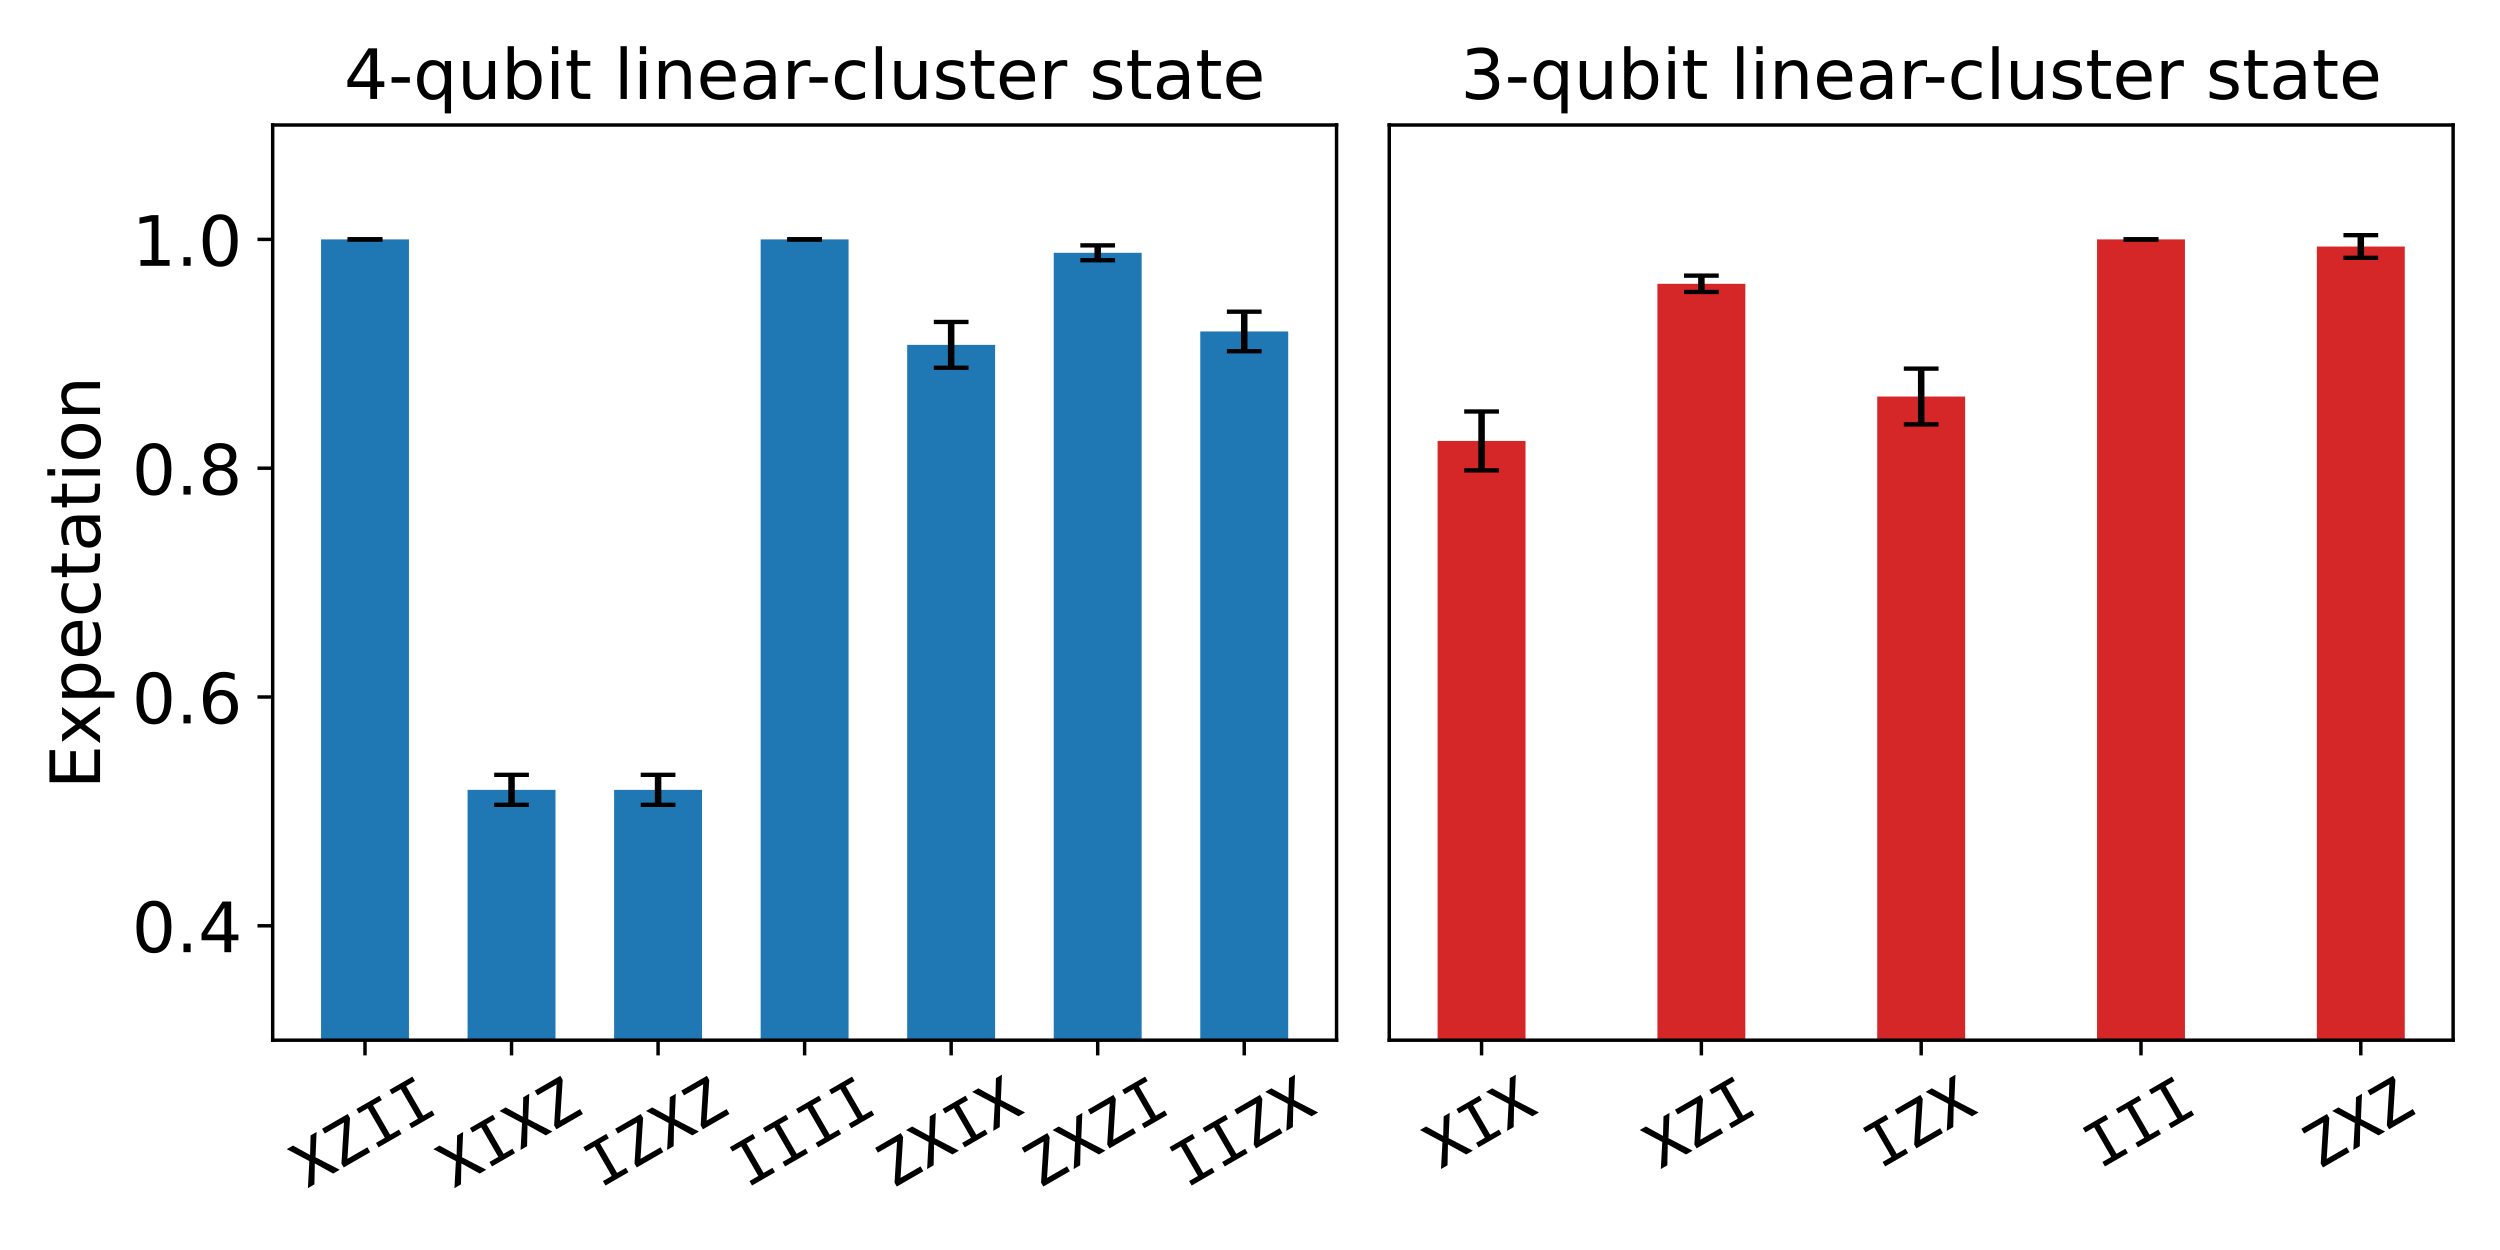
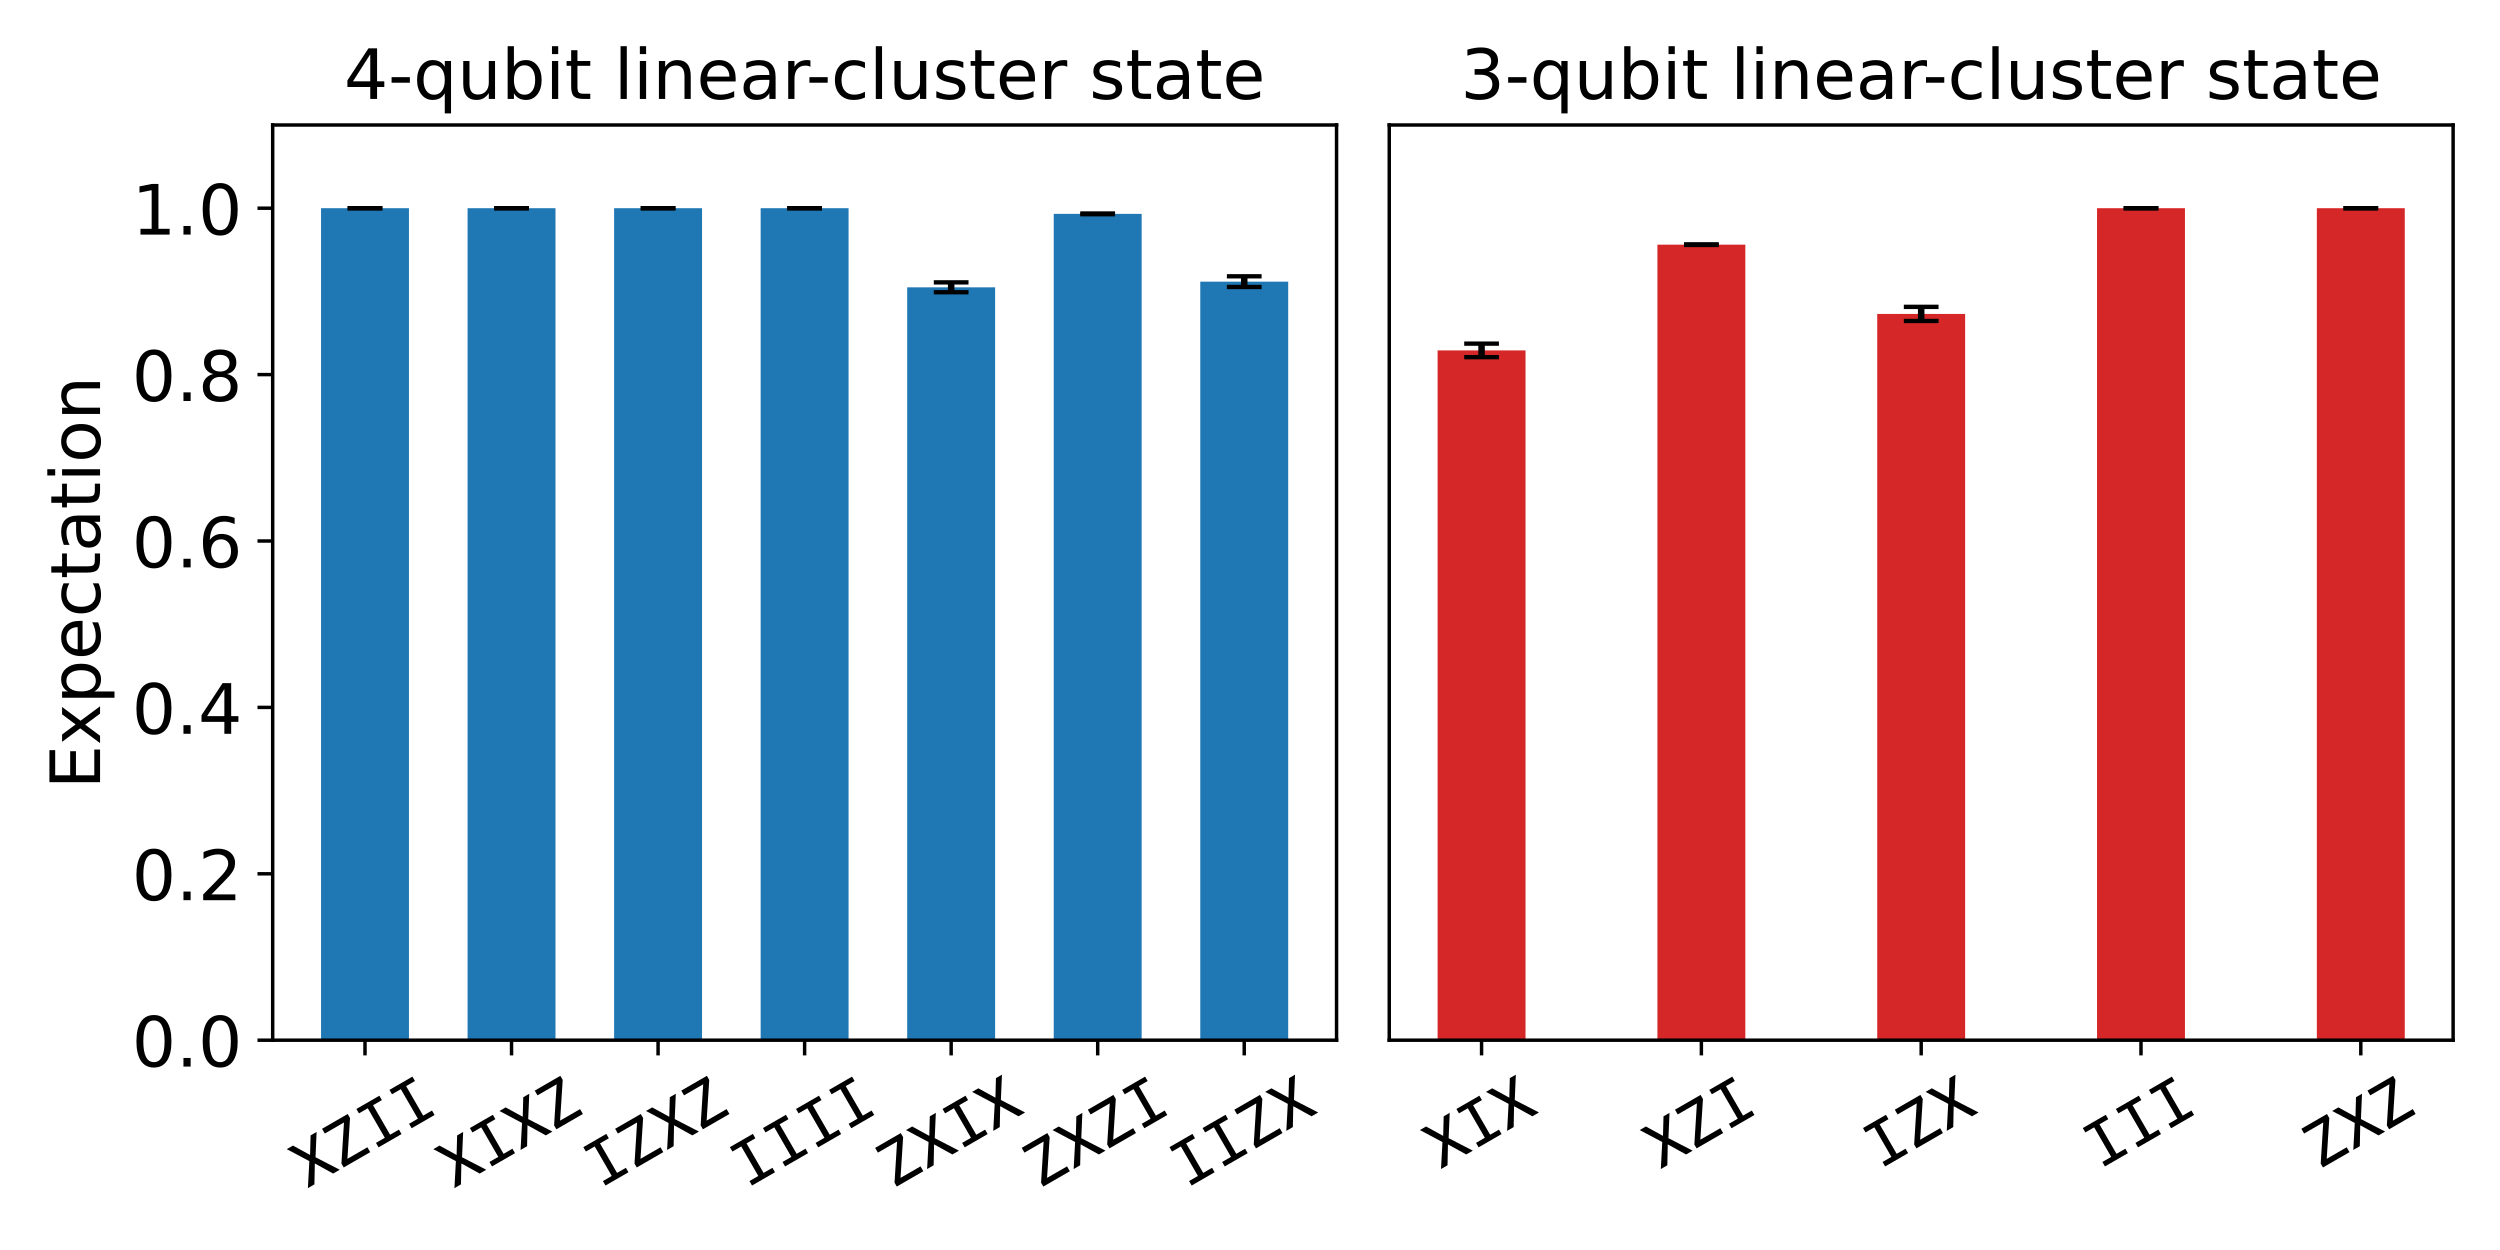
<svg xmlns="http://www.w3.org/2000/svg" xmlns:xlink="http://www.w3.org/1999/xlink" width="576pt" height="288pt" viewBox="0 0 576 288" version="1.1">
  <defs>
    <style type="text/css">*{stroke-linejoin: round; stroke-linecap: butt}</style>
  </defs>
  <g id="figure_1">
    <g id="patch_1">
      <path d="M 0 288  L 576 288  L 576 0  L 0 0  z " style="fill: #ffffff" />
    </g>
    <g id="axes_1">
      <g id="patch_2">
        <path d="M 62.825 239.66  L 307.942 239.66  L 307.942 28.8  L 62.825 28.8  z " style="fill: #ffffff" />
      </g>
      <g id="patch_3">
-         <path d="M 73.967 318.732  L 94.224 318.732  L 94.224 55.157  L 73.967 55.157  z " clip-path="url(#pb89179a065)" style="fill: #1f77b4" />
+         <path d="M 73.967 239.66  L 94.224 239.66  L 94.224 47.969  L 73.967 47.969  z " clip-path="url(#pcbbb5d7cca)" style="fill: #1f77b4" />
      </g>
      <g id="patch_4">
-         <path d="M 107.729 318.732  L 127.987 318.732  L 127.987 181.98  L 107.729 181.98  z " clip-path="url(#pb89179a065)" style="fill: #1f77b4" />
+         <path d="M 107.729 239.66  L 127.987 239.66  L 127.987 47.969  L 107.729 47.969  z " clip-path="url(#pcbbb5d7cca)" style="fill: #1f77b4" />
      </g>
      <g id="patch_5">
-         <path d="M 141.492 318.732  L 161.75 318.732  L 161.75 181.98  L 141.492 181.98  z " clip-path="url(#pb89179a065)" style="fill: #1f77b4" />
+         <path d="M 141.492 239.66  L 161.75 239.66  L 161.75 47.969  L 141.492 47.969  z " clip-path="url(#pcbbb5d7cca)" style="fill: #1f77b4" />
      </g>
      <g id="patch_6">
-         <path d="M 175.255 318.732  L 195.512 318.732  L 195.512 55.157  L 175.255 55.157  z " clip-path="url(#pb89179a065)" style="fill: #1f77b4" />
+         <path d="M 175.255 239.66  L 195.512 239.66  L 195.512 47.969  L 175.255 47.969  z " clip-path="url(#pcbbb5d7cca)" style="fill: #1f77b4" />
      </g>
      <g id="patch_7">
-         <path d="M 209.017 318.732  L 229.275 318.732  L 229.275 79.456  L 209.017 79.456  z " clip-path="url(#pb89179a065)" style="fill: #1f77b4" />
+         <path d="M 209.017 239.66  L 229.275 239.66  L 229.275 66.194  L 209.017 66.194  z " clip-path="url(#pcbbb5d7cca)" style="fill: #1f77b4" />
      </g>
      <g id="patch_8">
-         <path d="M 242.78 318.732  L 263.038 318.732  L 263.038 58.245  L 242.78 58.245  z " clip-path="url(#pb89179a065)" style="fill: #1f77b4" />
+         <path d="M 242.78 239.66  L 263.038 239.66  L 263.038 49.272  L 242.78 49.272  z " clip-path="url(#pcbbb5d7cca)" style="fill: #1f77b4" />
      </g>
      <g id="patch_9">
-         <path d="M 276.543 318.732  L 296.8 318.732  L 296.8 76.371  L 276.543 76.371  z " clip-path="url(#pb89179a065)" style="fill: #1f77b4" />
+         <path d="M 276.543 239.66  L 296.8 239.66  L 296.8 64.891  L 276.543 64.891  z " clip-path="url(#pcbbb5d7cca)" style="fill: #1f77b4" />
      </g>
      <g id="matplotlib.axis_1">
        <g id="xtick_1">
          <g id="line2d_1">
            <defs>
-               <path id="mf3f02ddfd3" d="M 0 0  L 0 3.5  " style="stroke: #000000; stroke-width: 0.8" />
+               <path id="mc1f7e9c845" d="M 0 0  L 0 3.5  " style="stroke: #000000; stroke-width: 0.8" />
            </defs>
            <g>
-               <use xlink:href="#mf3f02ddfd3" x="84.095" y="239.66" style="stroke: #000000; stroke-width: 0.8" />
+               <use xlink:href="#mc1f7e9c845" x="84.095" y="239.66" style="stroke: #000000; stroke-width: 0.8" />
            </g>
          </g>
          <g id="text_1">
            <g transform="translate(70.81714 273.8155)rotate(-30)scale(0.16 -0.16)">
              <defs>
                <path id="Consolas-58" d="M 3444 0  L 2741 0  L 1747 1650  L 750 0  L 56 0  L 1416 2088  L 166 4084  L 825 4084  L 1759 2547  L 2700 4084  L 3341 4084  L 2088 2113  L 3444 0  z " transform="scale(0.015625)" />
                <path id="Consolas-5a" d="M 3128 3647  L 1044 519  L 3169 519  L 3169 0  L 347 0  L 347 416  L 2444 3578  L 403 3578  L 403 4084  L 3128 4084  L 3128 3647  z " transform="scale(0.015625)" />
                <path id="Consolas-49" d="M 1478 3616  L 538 3616  L 538 4084  L 2981 4084  L 2981 3616  L 2041 3616  L 2041 475  L 2981 475  L 2981 0  L 538 0  L 538 475  L 1478 475  L 1478 3616  z " transform="scale(0.015625)" />
              </defs>
              <use xlink:href="#Consolas-58" />
              <use xlink:href="#Consolas-5a" x="54.98" />
              <use xlink:href="#Consolas-49" x="109.961" />
              <use xlink:href="#Consolas-49" x="164.941" />
            </g>
          </g>
        </g>
        <g id="xtick_2">
          <g id="line2d_2">
            <g>
-               <use xlink:href="#mf3f02ddfd3" x="117.858" y="239.66" style="stroke: #000000; stroke-width: 0.8" />
+               <use xlink:href="#mc1f7e9c845" x="117.858" y="239.66" style="stroke: #000000; stroke-width: 0.8" />
            </g>
          </g>
          <g id="text_2">
            <g transform="translate(104.5798 273.8155)rotate(-30)scale(0.16 -0.16)">
              <use xlink:href="#Consolas-58" />
              <use xlink:href="#Consolas-49" x="54.98" />
              <use xlink:href="#Consolas-58" x="109.961" />
              <use xlink:href="#Consolas-5a" x="164.941" />
            </g>
          </g>
        </g>
        <g id="xtick_3">
          <g id="line2d_3">
            <g>
-               <use xlink:href="#mf3f02ddfd3" x="151.621" y="239.66" style="stroke: #000000; stroke-width: 0.8" />
+               <use xlink:href="#mc1f7e9c845" x="151.621" y="239.66" style="stroke: #000000; stroke-width: 0.8" />
            </g>
          </g>
          <g id="text_3">
            <g transform="translate(138.3425 273.8155)rotate(-30)scale(0.16 -0.16)">
              <use xlink:href="#Consolas-49" />
              <use xlink:href="#Consolas-5a" x="54.98" />
              <use xlink:href="#Consolas-58" x="109.961" />
              <use xlink:href="#Consolas-5a" x="164.941" />
            </g>
          </g>
        </g>
        <g id="xtick_4">
          <g id="line2d_4">
            <g>
-               <use xlink:href="#mf3f02ddfd3" x="185.384" y="239.66" style="stroke: #000000; stroke-width: 0.8" />
+               <use xlink:href="#mc1f7e9c845" x="185.384" y="239.66" style="stroke: #000000; stroke-width: 0.8" />
            </g>
          </g>
          <g id="text_4">
            <g transform="translate(172.1052 273.8155)rotate(-30)scale(0.16 -0.16)">
              <use xlink:href="#Consolas-49" />
              <use xlink:href="#Consolas-49" x="54.98" />
              <use xlink:href="#Consolas-49" x="109.961" />
              <use xlink:href="#Consolas-49" x="164.941" />
            </g>
          </g>
        </g>
        <g id="xtick_5">
          <g id="line2d_5">
            <g>
-               <use xlink:href="#mf3f02ddfd3" x="219.146" y="239.66" style="stroke: #000000; stroke-width: 0.8" />
+               <use xlink:href="#mc1f7e9c845" x="219.146" y="239.66" style="stroke: #000000; stroke-width: 0.8" />
            </g>
          </g>
          <g id="text_5">
            <g transform="translate(205.8679 273.8155)rotate(-30)scale(0.16 -0.16)">
              <use xlink:href="#Consolas-5a" />
              <use xlink:href="#Consolas-58" x="54.98" />
              <use xlink:href="#Consolas-49" x="109.961" />
              <use xlink:href="#Consolas-58" x="164.941" />
            </g>
          </g>
        </g>
        <g id="xtick_6">
          <g id="line2d_6">
            <g>
-               <use xlink:href="#mf3f02ddfd3" x="252.909" y="239.66" style="stroke: #000000; stroke-width: 0.8" />
+               <use xlink:href="#mc1f7e9c845" x="252.909" y="239.66" style="stroke: #000000; stroke-width: 0.8" />
            </g>
          </g>
          <g id="text_6">
            <g transform="translate(239.6305 273.8155)rotate(-30)scale(0.16 -0.16)">
              <use xlink:href="#Consolas-5a" />
              <use xlink:href="#Consolas-58" x="54.98" />
              <use xlink:href="#Consolas-5a" x="109.961" />
              <use xlink:href="#Consolas-49" x="164.941" />
            </g>
          </g>
        </g>
        <g id="xtick_7">
          <g id="line2d_7">
            <g>
-               <use xlink:href="#mf3f02ddfd3" x="286.672" y="239.66" style="stroke: #000000; stroke-width: 0.8" />
+               <use xlink:href="#mc1f7e9c845" x="286.672" y="239.66" style="stroke: #000000; stroke-width: 0.8" />
            </g>
          </g>
          <g id="text_7">
            <g transform="translate(273.3932 273.8155)rotate(-30)scale(0.16 -0.16)">
              <use xlink:href="#Consolas-49" />
              <use xlink:href="#Consolas-49" x="54.98" />
              <use xlink:href="#Consolas-5a" x="109.961" />
              <use xlink:href="#Consolas-58" x="164.941" />
            </g>
          </g>
        </g>
      </g>
      <g id="matplotlib.axis_2">
        <g id="ytick_1">
          <g id="line2d_8">
            <defs>
-               <path id="m1a4b6c33b4" d="M 0 0  L -3.5 0  " style="stroke: #000000; stroke-width: 0.8" />
+               <path id="mfead1bcf92" d="M 0 0  L -3.5 0  " style="stroke: #000000; stroke-width: 0.8" />
            </defs>
            <g>
-               <use xlink:href="#m1a4b6c33b4" x="62.825" y="213.302" style="stroke: #000000; stroke-width: 0.8" />
+               <use xlink:href="#mfead1bcf92" x="62.825" y="239.66" style="stroke: #000000; stroke-width: 0.8" />
            </g>
          </g>
          <g id="text_8">
-             <g transform="translate(30.38 219.3809)scale(0.16 -0.16)">
+             <g transform="translate(30.38 245.7384)scale(0.16 -0.16)">
              <defs>
                <path id="DejaVuSans-30" d="M 2034 4250  Q 1547 4250 1301 3770  Q 1056 3291 1056 2328  Q 1056 1369 1301 889  Q 1547 409 2034 409  Q 2525 409 2770 889  Q 3016 1369 3016 2328  Q 3016 3291 2770 3770  Q 2525 4250 2034 4250  z M 2034 4750  Q 2819 4750 3233 4129  Q 3647 3509 3647 2328  Q 3647 1150 3233 529  Q 2819 -91 2034 -91  Q 1250 -91 836 529  Q 422 1150 422 2328  Q 422 3509 836 4129  Q 1250 4750 2034 4750  z " transform="scale(0.015625)" />
                <path id="DejaVuSans-2e" d="M 684 794  L 1344 794  L 1344 0  L 684 0  L 684 794  z " transform="scale(0.015625)" />
+               </defs>
+               <use xlink:href="#DejaVuSans-30" />
+               <use xlink:href="#DejaVuSans-2e" x="63.623" />
+               <use xlink:href="#DejaVuSans-30" x="95.41" />
+             </g>
+           </g>
+         </g>
+         <g id="ytick_2">
+           <g id="line2d_9">
+             <g>
+               <use xlink:href="#mfead1bcf92" x="62.825" y="201.322" style="stroke: #000000; stroke-width: 0.8" />
+             </g>
+           </g>
+           <g id="text_9">
+             <g transform="translate(30.38 207.4003)scale(0.16 -0.16)">
+               <defs>
+                 <path id="DejaVuSans-32" d="M 1228 531  L 3431 531  L 3431 0  L 469 0  L 469 531  Q 828 903 1448 1529  Q 2069 2156 2228 2338  Q 2531 2678 2651 2914  Q 2772 3150 2772 3378  Q 2772 3750 2511 3984  Q 2250 4219 1831 4219  Q 1534 4219 1204 4116  Q 875 4013 500 3803  L 500 4441  Q 881 4594 1212 4672  Q 1544 4750 1819 4750  Q 2544 4750 2975 4387  Q 3406 4025 3406 3419  Q 3406 3131 3298 2873  Q 3191 2616 2906 2266  Q 2828 2175 2409 1742  Q 1991 1309 1228 531  z " transform="scale(0.015625)" />
+               </defs>
+               <use xlink:href="#DejaVuSans-30" />
+               <use xlink:href="#DejaVuSans-2e" x="63.623" />
+               <use xlink:href="#DejaVuSans-32" x="95.41" />
+             </g>
+           </g>
+         </g>
+         <g id="ytick_3">
+           <g id="line2d_10">
+             <g>
+               <use xlink:href="#mfead1bcf92" x="62.825" y="162.983" style="stroke: #000000; stroke-width: 0.8" />
+             </g>
+           </g>
+           <g id="text_10">
+             <g transform="translate(30.38 169.0621)scale(0.16 -0.16)">
+               <defs>
                <path id="DejaVuSans-34" d="M 2419 4116  L 825 1625  L 2419 1625  L 2419 4116  z M 2253 4666  L 3047 4666  L 3047 1625  L 3713 1625  L 3713 1100  L 3047 1100  L 3047 0  L 2419 0  L 2419 1100  L 313 1100  L 313 1709  L 2253 4666  z " transform="scale(0.015625)" />
              </defs>
              <use xlink:href="#DejaVuSans-30" />
              <use xlink:href="#DejaVuSans-2e" x="63.623" />
              <use xlink:href="#DejaVuSans-34" x="95.41" />
            </g>
          </g>
        </g>
-         <g id="ytick_2">
-           <g id="line2d_9">
-             <g>
-               <use xlink:href="#m1a4b6c33b4" x="62.825" y="160.587" style="stroke: #000000; stroke-width: 0.8" />
-             </g>
-           </g>
-           <g id="text_9">
-             <g transform="translate(30.38 166.666)scale(0.16 -0.16)">
+         <g id="ytick_4">
+           <g id="line2d_11">
+             <g>
+               <use xlink:href="#mfead1bcf92" x="62.825" y="124.645" style="stroke: #000000; stroke-width: 0.8" />
+             </g>
+           </g>
+           <g id="text_11">
+             <g transform="translate(30.38 130.724)scale(0.16 -0.16)">
              <defs>
                <path id="DejaVuSans-36" d="M 2113 2584  Q 1688 2584 1439 2293  Q 1191 2003 1191 1497  Q 1191 994 1439 701  Q 1688 409 2113 409  Q 2538 409 2786 701  Q 3034 994 3034 1497  Q 3034 2003 2786 2293  Q 2538 2584 2113 2584  z M 3366 4563  L 3366 3988  Q 3128 4100 2886 4159  Q 2644 4219 2406 4219  Q 1781 4219 1451 3797  Q 1122 3375 1075 2522  Q 1259 2794 1537 2939  Q 1816 3084 2150 3084  Q 2853 3084 3261 2657  Q 3669 2231 3669 1497  Q 3669 778 3244 343  Q 2819 -91 2113 -91  Q 1303 -91 875 529  Q 447 1150 447 2328  Q 447 3434 972 4092  Q 1497 4750 2381 4750  Q 2619 4750 2861 4703  Q 3103 4656 3366 4563  z " transform="scale(0.015625)" />
              </defs>
              <use xlink:href="#DejaVuSans-30" />
              <use xlink:href="#DejaVuSans-2e" x="63.623" />
              <use xlink:href="#DejaVuSans-36" x="95.41" />
            </g>
          </g>
        </g>
-         <g id="ytick_3">
-           <g id="line2d_10">
-             <g>
-               <use xlink:href="#m1a4b6c33b4" x="62.825" y="107.872" style="stroke: #000000; stroke-width: 0.8" />
-             </g>
-           </g>
-           <g id="text_10">
-             <g transform="translate(30.38 113.9511)scale(0.16 -0.16)">
+         <g id="ytick_5">
+           <g id="line2d_12">
+             <g>
+               <use xlink:href="#mfead1bcf92" x="62.825" y="86.307" style="stroke: #000000; stroke-width: 0.8" />
+             </g>
+           </g>
+           <g id="text_12">
+             <g transform="translate(30.38 92.38592)scale(0.16 -0.16)">
              <defs>
                <path id="DejaVuSans-38" d="M 2034 2216  Q 1584 2216 1326 1975  Q 1069 1734 1069 1313  Q 1069 891 1326 650  Q 1584 409 2034 409  Q 2484 409 2743 651  Q 3003 894 3003 1313  Q 3003 1734 2745 1975  Q 2488 2216 2034 2216  z M 1403 2484  Q 997 2584 770 2862  Q 544 3141 544 3541  Q 544 4100 942 4425  Q 1341 4750 2034 4750  Q 2731 4750 3128 4425  Q 3525 4100 3525 3541  Q 3525 3141 3298 2862  Q 3072 2584 2669 2484  Q 3125 2378 3379 2068  Q 3634 1759 3634 1313  Q 3634 634 3220 271  Q 2806 -91 2034 -91  Q 1263 -91 848 271  Q 434 634 434 1313  Q 434 1759 690 2068  Q 947 2378 1403 2484  z M 1172 3481  Q 1172 3119 1398 2916  Q 1625 2713 2034 2713  Q 2441 2713 2670 2916  Q 2900 3119 2900 3481  Q 2900 3844 2670 4047  Q 2441 4250 2034 4250  Q 1625 4250 1398 4047  Q 1172 3844 1172 3481  z " transform="scale(0.015625)" />
              </defs>
              <use xlink:href="#DejaVuSans-30" />
              <use xlink:href="#DejaVuSans-2e" x="63.623" />
              <use xlink:href="#DejaVuSans-38" x="95.41" />
            </g>
          </g>
        </g>
-         <g id="ytick_4">
-           <g id="line2d_11">
-             <g>
-               <use xlink:href="#m1a4b6c33b4" x="62.825" y="55.157" style="stroke: #000000; stroke-width: 0.8" />
-             </g>
-           </g>
-           <g id="text_11">
-             <g transform="translate(30.38 61.2362)scale(0.16 -0.16)">
+         <g id="ytick_6">
+           <g id="line2d_13">
+             <g>
+               <use xlink:href="#mfead1bcf92" x="62.825" y="47.969" style="stroke: #000000; stroke-width: 0.8" />
+             </g>
+           </g>
+           <g id="text_13">
+             <g transform="translate(30.38 54.04781)scale(0.16 -0.16)">
              <defs>
                <path id="DejaVuSans-31" d="M 794 531  L 1825 531  L 1825 4091  L 703 3866  L 703 4441  L 1819 4666  L 2450 4666  L 2450 531  L 3481 531  L 3481 0  L 794 0  L 794 531  z " transform="scale(0.015625)" />
              </defs>
              <use xlink:href="#DejaVuSans-31" />
              <use xlink:href="#DejaVuSans-2e" x="63.623" />
              <use xlink:href="#DejaVuSans-30" x="95.41" />
            </g>
          </g>
        </g>
-         <g id="text_12">
+         <g id="text_14">
          <g transform="translate(23.0525 181.7823)rotate(-90)scale(0.16 -0.16)">
            <defs>
              <path id="DejaVuSans-45" d="M 628 4666  L 3578 4666  L 3578 4134  L 1259 4134  L 1259 2753  L 3481 2753  L 3481 2222  L 1259 2222  L 1259 531  L 3634 531  L 3634 0  L 628 0  L 628 4666  z " transform="scale(0.015625)" />
              <path id="DejaVuSans-78" d="M 3513 3500  L 2247 1797  L 3578 0  L 2900 0  L 1881 1375  L 863 0  L 184 0  L 1544 1831  L 300 3500  L 978 3500  L 1906 2253  L 2834 3500  L 3513 3500  z " transform="scale(0.015625)" />
              <path id="DejaVuSans-70" d="M 1159 525  L 1159 -1331  L 581 -1331  L 581 3500  L 1159 3500  L 1159 2969  Q 1341 3281 1617 3432  Q 1894 3584 2278 3584  Q 2916 3584 3314 3078  Q 3713 2572 3713 1747  Q 3713 922 3314 415  Q 2916 -91 2278 -91  Q 1894 -91 1617 61  Q 1341 213 1159 525  z M 3116 1747  Q 3116 2381 2855 2742  Q 2594 3103 2138 3103  Q 1681 3103 1420 2742  Q 1159 2381 1159 1747  Q 1159 1113 1420 752  Q 1681 391 2138 391  Q 2594 391 2855 752  Q 3116 1113 3116 1747  z " transform="scale(0.015625)" />
              <path id="DejaVuSans-65" d="M 3597 1894  L 3597 1613  L 953 1613  Q 991 1019 1311 708  Q 1631 397 2203 397  Q 2534 397 2845 478  Q 3156 559 3463 722  L 3463 178  Q 3153 47 2828 -22  Q 2503 -91 2169 -91  Q 1331 -91 842 396  Q 353 884 353 1716  Q 353 2575 817 3079  Q 1281 3584 2069 3584  Q 2775 3584 3186 3129  Q 3597 2675 3597 1894  z M 3022 2063  Q 3016 2534 2758 2815  Q 2500 3097 2075 3097  Q 1594 3097 1305 2825  Q 1016 2553 972 2059  L 3022 2063  z " transform="scale(0.015625)" />
              <path id="DejaVuSans-63" d="M 3122 3366  L 3122 2828  Q 2878 2963 2633 3030  Q 2388 3097 2138 3097  Q 1578 3097 1268 2742  Q 959 2388 959 1747  Q 959 1106 1268 751  Q 1578 397 2138 397  Q 2388 397 2633 464  Q 2878 531 3122 666  L 3122 134  Q 2881 22 2623 -34  Q 2366 -91 2075 -91  Q 1284 -91 818 406  Q 353 903 353 1747  Q 353 2603 823 3093  Q 1294 3584 2113 3584  Q 2378 3584 2631 3529  Q 2884 3475 3122 3366  z " transform="scale(0.015625)" />
              <path id="DejaVuSans-74" d="M 1172 4494  L 1172 3500  L 2356 3500  L 2356 3053  L 1172 3053  L 1172 1153  Q 1172 725 1289 603  Q 1406 481 1766 481  L 2356 481  L 2356 0  L 1766 0  Q 1100 0 847 248  Q 594 497 594 1153  L 594 3053  L 172 3053  L 172 3500  L 594 3500  L 594 4494  L 1172 4494  z " transform="scale(0.015625)" />
              <path id="DejaVuSans-61" d="M 2194 1759  Q 1497 1759 1228 1600  Q 959 1441 959 1056  Q 959 750 1161 570  Q 1363 391 1709 391  Q 2188 391 2477 730  Q 2766 1069 2766 1631  L 2766 1759  L 2194 1759  z M 3341 1997  L 3341 0  L 2766 0  L 2766 531  Q 2569 213 2275 61  Q 1981 -91 1556 -91  Q 1019 -91 701 211  Q 384 513 384 1019  Q 384 1609 779 1909  Q 1175 2209 1959 2209  L 2766 2209  L 2766 2266  Q 2766 2663 2505 2880  Q 2244 3097 1772 3097  Q 1472 3097 1187 3025  Q 903 2953 641 2809  L 641 3341  Q 956 3463 1253 3523  Q 1550 3584 1831 3584  Q 2591 3584 2966 3190  Q 3341 2797 3341 1997  z " transform="scale(0.015625)" />
              <path id="DejaVuSans-69" d="M 603 3500  L 1178 3500  L 1178 0  L 603 0  L 603 3500  z M 603 4863  L 1178 4863  L 1178 4134  L 603 4134  L 603 4863  z " transform="scale(0.015625)" />
              <path id="DejaVuSans-6f" d="M 1959 3097  Q 1497 3097 1228 2736  Q 959 2375 959 1747  Q 959 1119 1226 758  Q 1494 397 1959 397  Q 2419 397 2687 759  Q 2956 1122 2956 1747  Q 2956 2369 2687 2733  Q 2419 3097 1959 3097  z M 1959 3584  Q 2709 3584 3137 3096  Q 3566 2609 3566 1747  Q 3566 888 3137 398  Q 2709 -91 1959 -91  Q 1206 -91 779 398  Q 353 888 353 1747  Q 353 2609 779 3096  Q 1206 3584 1959 3584  z " transform="scale(0.015625)" />
              <path id="DejaVuSans-6e" d="M 3513 2113  L 3513 0  L 2938 0  L 2938 2094  Q 2938 2591 2744 2837  Q 2550 3084 2163 3084  Q 1697 3084 1428 2787  Q 1159 2491 1159 1978  L 1159 0  L 581 0  L 581 3500  L 1159 3500  L 1159 2956  Q 1366 3272 1645 3428  Q 1925 3584 2291 3584  Q 2894 3584 3203 3211  Q 3513 2838 3513 2113  z " transform="scale(0.015625)" />
            </defs>
            <use xlink:href="#DejaVuSans-45" />
            <use xlink:href="#DejaVuSans-78" x="63.184" />
            <use xlink:href="#DejaVuSans-70" x="122.363" />
            <use xlink:href="#DejaVuSans-65" x="185.84" />
            <use xlink:href="#DejaVuSans-63" x="247.363" />
            <use xlink:href="#DejaVuSans-74" x="302.344" />
            <use xlink:href="#DejaVuSans-61" x="341.553" />
            <use xlink:href="#DejaVuSans-74" x="402.832" />
            <use xlink:href="#DejaVuSans-69" x="442.041" />
            <use xlink:href="#DejaVuSans-6f" x="469.824" />
            <use xlink:href="#DejaVuSans-6e" x="531.006" />
          </g>
        </g>
      </g>
      <g id="LineCollection_1">
-         <path d="M 84.095 55.157  L 84.095 55.157  " clip-path="url(#pb89179a065)" style="fill: none; stroke: #000000; stroke-width: 1.5" />
-         <path d="M 117.858 185.438  L 117.858 178.522  " clip-path="url(#pb89179a065)" style="fill: none; stroke: #000000; stroke-width: 1.5" />
-         <path d="M 151.621 185.438  L 151.621 178.522  " clip-path="url(#pb89179a065)" style="fill: none; stroke: #000000; stroke-width: 1.5" />
-         <path d="M 185.384 55.157  L 185.384 55.157  " clip-path="url(#pb89179a065)" style="fill: none; stroke: #000000; stroke-width: 1.5" />
-         <path d="M 219.146 84.735  L 219.146 74.177  " clip-path="url(#pb89179a065)" style="fill: none; stroke: #000000; stroke-width: 1.5" />
-         <path d="M 252.909 59.957  L 252.909 56.532  " clip-path="url(#pb89179a065)" style="fill: none; stroke: #000000; stroke-width: 1.5" />
-         <path d="M 286.672 80.922  L 286.672 71.82  " clip-path="url(#pb89179a065)" style="fill: none; stroke: #000000; stroke-width: 1.5" />
-       </g>
-       <g id="line2d_12">
+         <path d="M 84.095 47.969  L 84.095 47.969  " clip-path="url(#pcbbb5d7cca)" style="fill: none; stroke: #000000; stroke-width: 1.5" />
+         <path d="M 117.858 47.969  L 117.858 47.969  " clip-path="url(#pcbbb5d7cca)" style="fill: none; stroke: #000000; stroke-width: 1.5" />
+         <path d="M 151.621 47.969  L 151.621 47.969  " clip-path="url(#pcbbb5d7cca)" style="fill: none; stroke: #000000; stroke-width: 1.5" />
+         <path d="M 185.384 47.969  L 185.384 47.969  " clip-path="url(#pcbbb5d7cca)" style="fill: none; stroke: #000000; stroke-width: 1.5" />
+         <path d="M 219.146 67.334  L 219.146 65.054  " clip-path="url(#pcbbb5d7cca)" style="fill: none; stroke: #000000; stroke-width: 1.5" />
+         <path d="M 252.909 49.359  L 252.909 49.185  " clip-path="url(#pcbbb5d7cca)" style="fill: none; stroke: #000000; stroke-width: 1.5" />
+         <path d="M 286.672 66.118  L 286.672 63.664  " clip-path="url(#pcbbb5d7cca)" style="fill: none; stroke: #000000; stroke-width: 1.5" />
+       </g>
+       <g id="line2d_14">
        <defs>
-           <path id="m91350a9843" d="M 4 0  L -4 -0  " style="stroke: #000000" />
+           <path id="m468dffbe2a" d="M 4 0  L -4 -0  " style="stroke: #000000" />
        </defs>
-         <g clip-path="url(#pb89179a065)">
-           <use xlink:href="#m91350a9843" x="84.095" y="55.157" style="stroke: #000000" />
-           <use xlink:href="#m91350a9843" x="117.858" y="185.438" style="stroke: #000000" />
-           <use xlink:href="#m91350a9843" x="151.621" y="185.438" style="stroke: #000000" />
-           <use xlink:href="#m91350a9843" x="185.384" y="55.157" style="stroke: #000000" />
-           <use xlink:href="#m91350a9843" x="219.146" y="84.735" style="stroke: #000000" />
-           <use xlink:href="#m91350a9843" x="252.909" y="59.957" style="stroke: #000000" />
-           <use xlink:href="#m91350a9843" x="286.672" y="80.922" style="stroke: #000000" />
-         </g>
-       </g>
-       <g id="line2d_13">
-         <g clip-path="url(#pb89179a065)">
-           <use xlink:href="#m91350a9843" x="84.095" y="55.157" style="stroke: #000000" />
-           <use xlink:href="#m91350a9843" x="117.858" y="178.522" style="stroke: #000000" />
-           <use xlink:href="#m91350a9843" x="151.621" y="178.522" style="stroke: #000000" />
-           <use xlink:href="#m91350a9843" x="185.384" y="55.157" style="stroke: #000000" />
-           <use xlink:href="#m91350a9843" x="219.146" y="74.177" style="stroke: #000000" />
-           <use xlink:href="#m91350a9843" x="252.909" y="56.532" style="stroke: #000000" />
-           <use xlink:href="#m91350a9843" x="286.672" y="71.82" style="stroke: #000000" />
+         <g clip-path="url(#pcbbb5d7cca)">
+           <use xlink:href="#m468dffbe2a" x="84.095" y="47.969" style="stroke: #000000" />
+           <use xlink:href="#m468dffbe2a" x="117.858" y="47.969" style="stroke: #000000" />
+           <use xlink:href="#m468dffbe2a" x="151.621" y="47.969" style="stroke: #000000" />
+           <use xlink:href="#m468dffbe2a" x="185.384" y="47.969" style="stroke: #000000" />
+           <use xlink:href="#m468dffbe2a" x="219.146" y="67.334" style="stroke: #000000" />
+           <use xlink:href="#m468dffbe2a" x="252.909" y="49.359" style="stroke: #000000" />
+           <use xlink:href="#m468dffbe2a" x="286.672" y="66.118" style="stroke: #000000" />
+         </g>
+       </g>
+       <g id="line2d_15">
+         <g clip-path="url(#pcbbb5d7cca)">
+           <use xlink:href="#m468dffbe2a" x="84.095" y="47.969" style="stroke: #000000" />
+           <use xlink:href="#m468dffbe2a" x="117.858" y="47.969" style="stroke: #000000" />
+           <use xlink:href="#m468dffbe2a" x="151.621" y="47.969" style="stroke: #000000" />
+           <use xlink:href="#m468dffbe2a" x="185.384" y="47.969" style="stroke: #000000" />
+           <use xlink:href="#m468dffbe2a" x="219.146" y="65.054" style="stroke: #000000" />
+           <use xlink:href="#m468dffbe2a" x="252.909" y="49.185" style="stroke: #000000" />
+           <use xlink:href="#m468dffbe2a" x="286.672" y="63.664" style="stroke: #000000" />
        </g>
      </g>
      <g id="patch_10">
        <path d="M 62.825 239.66  L 62.825 28.8  " style="fill: none; stroke: #000000; stroke-width: 0.8; stroke-linejoin: miter; stroke-linecap: square" />
      </g>
      <g id="patch_11">
        <path d="M 307.942 239.66  L 307.942 28.8  " style="fill: none; stroke: #000000; stroke-width: 0.8; stroke-linejoin: miter; stroke-linecap: square" />
      </g>
      <g id="patch_12">
        <path d="M 62.825 239.66  L 307.942 239.66  " style="fill: none; stroke: #000000; stroke-width: 0.8; stroke-linejoin: miter; stroke-linecap: square" />
      </g>
      <g id="patch_13">
        <path d="M 62.825 28.8  L 307.942 28.8  " style="fill: none; stroke: #000000; stroke-width: 0.8; stroke-linejoin: miter; stroke-linecap: square" />
      </g>
-       <g id="text_13">
+       <g id="text_15">
        <g transform="translate(79.25977 22.8)scale(0.16 -0.16)">
          <defs>
            <path id="DejaVuSans-2d" d="M 313 2009  L 1997 2009  L 1997 1497  L 313 1497  L 313 2009  z " transform="scale(0.015625)" />
            <path id="DejaVuSans-71" d="M 947 1747  Q 947 1113 1208 752  Q 1469 391 1925 391  Q 2381 391 2643 752  Q 2906 1113 2906 1747  Q 2906 2381 2643 2742  Q 2381 3103 1925 3103  Q 1469 3103 1208 2742  Q 947 2381 947 1747  z M 2906 525  Q 2725 213 2448 61  Q 2172 -91 1784 -91  Q 1150 -91 751 415  Q 353 922 353 1747  Q 353 2572 751 3078  Q 1150 3584 1784 3584  Q 2172 3584 2448 3432  Q 2725 3281 2906 2969  L 2906 3500  L 3481 3500  L 3481 -1331  L 2906 -1331  L 2906 525  z " transform="scale(0.015625)" />
            <path id="DejaVuSans-75" d="M 544 1381  L 544 3500  L 1119 3500  L 1119 1403  Q 1119 906 1312 657  Q 1506 409 1894 409  Q 2359 409 2629 706  Q 2900 1003 2900 1516  L 2900 3500  L 3475 3500  L 3475 0  L 2900 0  L 2900 538  Q 2691 219 2414 64  Q 2138 -91 1772 -91  Q 1169 -91 856 284  Q 544 659 544 1381  z M 1991 3584  L 1991 3584  z " transform="scale(0.015625)" />
            <path id="DejaVuSans-62" d="M 3116 1747  Q 3116 2381 2855 2742  Q 2594 3103 2138 3103  Q 1681 3103 1420 2742  Q 1159 2381 1159 1747  Q 1159 1113 1420 752  Q 1681 391 2138 391  Q 2594 391 2855 752  Q 3116 1113 3116 1747  z M 1159 2969  Q 1341 3281 1617 3432  Q 1894 3584 2278 3584  Q 2916 3584 3314 3078  Q 3713 2572 3713 1747  Q 3713 922 3314 415  Q 2916 -91 2278 -91  Q 1894 -91 1617 61  Q 1341 213 1159 525  L 1159 0  L 581 0  L 581 4863  L 1159 4863  L 1159 2969  z " transform="scale(0.015625)" />
            <path id="DejaVuSans-20" transform="scale(0.015625)" />
            <path id="DejaVuSans-6c" d="M 603 4863  L 1178 4863  L 1178 0  L 603 0  L 603 4863  z " transform="scale(0.015625)" />
            <path id="DejaVuSans-72" d="M 2631 2963  Q 2534 3019 2420 3045  Q 2306 3072 2169 3072  Q 1681 3072 1420 2755  Q 1159 2438 1159 1844  L 1159 0  L 581 0  L 581 3500  L 1159 3500  L 1159 2956  Q 1341 3275 1631 3429  Q 1922 3584 2338 3584  Q 2397 3584 2469 3576  Q 2541 3569 2628 3553  L 2631 2963  z " transform="scale(0.015625)" />
            <path id="DejaVuSans-73" d="M 2834 3397  L 2834 2853  Q 2591 2978 2328 3040  Q 2066 3103 1784 3103  Q 1356 3103 1142 2972  Q 928 2841 928 2578  Q 928 2378 1081 2264  Q 1234 2150 1697 2047  L 1894 2003  Q 2506 1872 2764 1633  Q 3022 1394 3022 966  Q 3022 478 2636 193  Q 2250 -91 1575 -91  Q 1294 -91 989 -36  Q 684 19 347 128  L 347 722  Q 666 556 975 473  Q 1284 391 1588 391  Q 1994 391 2212 530  Q 2431 669 2431 922  Q 2431 1156 2273 1281  Q 2116 1406 1581 1522  L 1381 1569  Q 847 1681 609 1914  Q 372 2147 372 2553  Q 372 3047 722 3315  Q 1072 3584 1716 3584  Q 2034 3584 2315 3537  Q 2597 3491 2834 3397  z " transform="scale(0.015625)" />
          </defs>
          <use xlink:href="#DejaVuSans-34" />
          <use xlink:href="#DejaVuSans-2d" x="63.623" />
          <use xlink:href="#DejaVuSans-71" x="99.707" />
          <use xlink:href="#DejaVuSans-75" x="163.184" />
          <use xlink:href="#DejaVuSans-62" x="226.562" />
          <use xlink:href="#DejaVuSans-69" x="290.039" />
          <use xlink:href="#DejaVuSans-74" x="317.822" />
          <use xlink:href="#DejaVuSans-20" x="357.031" />
          <use xlink:href="#DejaVuSans-6c" x="388.818" />
          <use xlink:href="#DejaVuSans-69" x="416.602" />
          <use xlink:href="#DejaVuSans-6e" x="444.385" />
          <use xlink:href="#DejaVuSans-65" x="507.764" />
          <use xlink:href="#DejaVuSans-61" x="569.287" />
          <use xlink:href="#DejaVuSans-72" x="630.566" />
          <use xlink:href="#DejaVuSans-2d" x="665.305" />
          <use xlink:href="#DejaVuSans-63" x="701.389" />
          <use xlink:href="#DejaVuSans-6c" x="756.369" />
          <use xlink:href="#DejaVuSans-75" x="784.152" />
          <use xlink:href="#DejaVuSans-73" x="847.531" />
          <use xlink:href="#DejaVuSans-74" x="899.631" />
          <use xlink:href="#DejaVuSans-65" x="938.84" />
          <use xlink:href="#DejaVuSans-72" x="1000.363" />
          <use xlink:href="#DejaVuSans-20" x="1041.477" />
          <use xlink:href="#DejaVuSans-73" x="1073.264" />
          <use xlink:href="#DejaVuSans-74" x="1125.363" />
          <use xlink:href="#DejaVuSans-61" x="1164.572" />
          <use xlink:href="#DejaVuSans-74" x="1225.852" />
          <use xlink:href="#DejaVuSans-65" x="1265.061" />
        </g>
      </g>
    </g>
    <g id="axes_2">
      <g id="patch_14">
        <path d="M 320.083 239.66  L 565.2 239.66  L 565.2 28.8  L 320.083 28.8  z " style="fill: #ffffff" />
      </g>
      <g id="patch_15">
-         <path d="M 331.225 318.732  L 351.482 318.732  L 351.482 101.589  L 331.225 101.589  z " clip-path="url(#pe88f5681aa)" style="fill: #d62728" />
+         <path d="M 331.225 239.66  L 351.482 239.66  L 351.482 80.73  L 331.225 80.73  z " clip-path="url(#pae5e2cf088)" style="fill: #d62728" />
      </g>
      <g id="patch_16">
-         <path d="M 381.869 318.732  L 402.126 318.732  L 402.126 65.387  L 381.869 65.387  z " clip-path="url(#pe88f5681aa)" style="fill: #d62728" />
+         <path d="M 381.869 239.66  L 402.126 239.66  L 402.126 56.376  L 381.869 56.376  z " clip-path="url(#pae5e2cf088)" style="fill: #d62728" />
      </g>
      <g id="patch_17">
-         <path d="M 432.513 318.732  L 452.77 318.732  L 452.77 91.359  L 432.513 91.359  z " clip-path="url(#pe88f5681aa)" style="fill: #d62728" />
+         <path d="M 432.513 239.66  L 452.77 239.66  L 452.77 72.323  L 432.513 72.323  z " clip-path="url(#pae5e2cf088)" style="fill: #d62728" />
      </g>
      <g id="patch_18">
-         <path d="M 483.157 318.732  L 503.414 318.732  L 503.414 55.157  L 483.157 55.157  z " clip-path="url(#pe88f5681aa)" style="fill: #d62728" />
+         <path d="M 483.157 239.66  L 503.414 239.66  L 503.414 47.969  L 483.157 47.969  z " clip-path="url(#pae5e2cf088)" style="fill: #d62728" />
      </g>
      <g id="patch_19">
-         <path d="M 533.801 318.732  L 554.058 318.732  L 554.058 56.798  L 533.801 56.798  z " clip-path="url(#pe88f5681aa)" style="fill: #d62728" />
+         <path d="M 533.801 239.66  L 554.058 239.66  L 554.058 47.969  L 533.801 47.969  z " clip-path="url(#pae5e2cf088)" style="fill: #d62728" />
      </g>
      <g id="matplotlib.axis_3">
        <g id="xtick_8">
-           <g id="line2d_14">
-             <g>
-               <use xlink:href="#mf3f02ddfd3" x="341.353" y="239.66" style="stroke: #000000; stroke-width: 0.8" />
-             </g>
-           </g>
-           <g id="text_14">
+           <g id="line2d_16">
+             <g>
+               <use xlink:href="#mc1f7e9c845" x="341.353" y="239.66" style="stroke: #000000; stroke-width: 0.8" />
+             </g>
+           </g>
+           <g id="text_16">
            <g transform="translate(331.8845 269.4168)rotate(-30)scale(0.16 -0.16)">
              <use xlink:href="#Consolas-58" />
              <use xlink:href="#Consolas-49" x="54.98" />
              <use xlink:href="#Consolas-58" x="109.961" />
            </g>
          </g>
        </g>
        <g id="xtick_9">
-           <g id="line2d_15">
-             <g>
-               <use xlink:href="#mf3f02ddfd3" x="391.997" y="239.66" style="stroke: #000000; stroke-width: 0.8" />
-             </g>
-           </g>
-           <g id="text_15">
+           <g id="line2d_17">
+             <g>
+               <use xlink:href="#mc1f7e9c845" x="391.997" y="239.66" style="stroke: #000000; stroke-width: 0.8" />
+             </g>
+           </g>
+           <g id="text_17">
            <g transform="translate(382.5286 269.4168)rotate(-30)scale(0.16 -0.16)">
              <use xlink:href="#Consolas-58" />
              <use xlink:href="#Consolas-5a" x="54.98" />
              <use xlink:href="#Consolas-49" x="109.961" />
            </g>
          </g>
        </g>
        <g id="xtick_10">
-           <g id="line2d_16">
-             <g>
-               <use xlink:href="#mf3f02ddfd3" x="442.641" y="239.66" style="stroke: #000000; stroke-width: 0.8" />
-             </g>
-           </g>
-           <g id="text_16">
+           <g id="line2d_18">
+             <g>
+               <use xlink:href="#mc1f7e9c845" x="442.641" y="239.66" style="stroke: #000000; stroke-width: 0.8" />
+             </g>
+           </g>
+           <g id="text_18">
            <g transform="translate(433.1726 269.4168)rotate(-30)scale(0.16 -0.16)">
              <use xlink:href="#Consolas-49" />
              <use xlink:href="#Consolas-5a" x="54.98" />
              <use xlink:href="#Consolas-58" x="109.961" />
            </g>
          </g>
        </g>
        <g id="xtick_11">
-           <g id="line2d_17">
-             <g>
-               <use xlink:href="#mf3f02ddfd3" x="493.285" y="239.66" style="stroke: #000000; stroke-width: 0.8" />
-             </g>
-           </g>
-           <g id="text_17">
+           <g id="line2d_19">
+             <g>
+               <use xlink:href="#mc1f7e9c845" x="493.285" y="239.66" style="stroke: #000000; stroke-width: 0.8" />
+             </g>
+           </g>
+           <g id="text_19">
            <g transform="translate(483.8166 269.4168)rotate(-30)scale(0.16 -0.16)">
              <use xlink:href="#Consolas-49" />
              <use xlink:href="#Consolas-49" x="54.98" />
              <use xlink:href="#Consolas-49" x="109.961" />
            </g>
          </g>
        </g>
        <g id="xtick_12">
-           <g id="line2d_18">
-             <g>
-               <use xlink:href="#mf3f02ddfd3" x="543.93" y="239.66" style="stroke: #000000; stroke-width: 0.8" />
-             </g>
-           </g>
-           <g id="text_18">
+           <g id="line2d_20">
+             <g>
+               <use xlink:href="#mc1f7e9c845" x="543.93" y="239.66" style="stroke: #000000; stroke-width: 0.8" />
+             </g>
+           </g>
+           <g id="text_20">
            <g transform="translate(534.4606 269.4168)rotate(-30)scale(0.16 -0.16)">
              <use xlink:href="#Consolas-5a" />
              <use xlink:href="#Consolas-58" x="54.98" />
              <use xlink:href="#Consolas-5a" x="109.961" />
            </g>
          </g>
        </g>
      </g>
      <g id="matplotlib.axis_4">
-         <g id="ytick_5" />
-         <g id="ytick_6" />
        <g id="ytick_7" />
        <g id="ytick_8" />
        <g id="ytick_9" />
        <g id="ytick_10" />
        <g id="ytick_11" />
        <g id="ytick_12" />
-         <g id="ytick_13" />
      </g>
      <g id="LineCollection_2">
-         <path d="M 341.353 108.375  L 341.353 94.803  " clip-path="url(#pe88f5681aa)" style="fill: none; stroke: #000000; stroke-width: 1.5" />
-         <path d="M 391.997 67.263  L 391.997 63.512  " clip-path="url(#pe88f5681aa)" style="fill: none; stroke: #000000; stroke-width: 1.5" />
-         <path d="M 442.641 97.782  L 442.641 84.936  " clip-path="url(#pe88f5681aa)" style="fill: none; stroke: #000000; stroke-width: 1.5" />
-         <path d="M 493.285 55.157  L 493.285 55.157  " clip-path="url(#pe88f5681aa)" style="fill: none; stroke: #000000; stroke-width: 1.5" />
-         <path d="M 543.93 59.408  L 543.93 54.187  " clip-path="url(#pe88f5681aa)" style="fill: none; stroke: #000000; stroke-width: 1.5" />
-       </g>
-       <g id="line2d_19">
-         <g clip-path="url(#pe88f5681aa)">
-           <use xlink:href="#m91350a9843" x="341.353" y="108.375" style="stroke: #000000" />
-           <use xlink:href="#m91350a9843" x="391.997" y="67.263" style="stroke: #000000" />
-           <use xlink:href="#m91350a9843" x="442.641" y="97.782" style="stroke: #000000" />
-           <use xlink:href="#m91350a9843" x="493.285" y="55.157" style="stroke: #000000" />
-           <use xlink:href="#m91350a9843" x="543.93" y="59.408" style="stroke: #000000" />
-         </g>
-       </g>
-       <g id="line2d_20">
-         <g clip-path="url(#pe88f5681aa)">
-           <use xlink:href="#m91350a9843" x="341.353" y="94.803" style="stroke: #000000" />
-           <use xlink:href="#m91350a9843" x="391.997" y="63.512" style="stroke: #000000" />
-           <use xlink:href="#m91350a9843" x="442.641" y="84.936" style="stroke: #000000" />
-           <use xlink:href="#m91350a9843" x="493.285" y="55.157" style="stroke: #000000" />
-           <use xlink:href="#m91350a9843" x="543.93" y="54.187" style="stroke: #000000" />
+         <path d="M 341.353 82.285  L 341.353 79.175  " clip-path="url(#pae5e2cf088)" style="fill: none; stroke: #000000; stroke-width: 1.5" />
+         <path d="M 391.997 56.442  L 391.997 56.309  " clip-path="url(#pae5e2cf088)" style="fill: none; stroke: #000000; stroke-width: 1.5" />
+         <path d="M 442.641 73.945  L 442.641 70.701  " clip-path="url(#pae5e2cf088)" style="fill: none; stroke: #000000; stroke-width: 1.5" />
+         <path d="M 493.285 47.969  L 493.285 47.969  " clip-path="url(#pae5e2cf088)" style="fill: none; stroke: #000000; stroke-width: 1.5" />
+         <path d="M 543.93 47.969  L 543.93 47.969  " clip-path="url(#pae5e2cf088)" style="fill: none; stroke: #000000; stroke-width: 1.5" />
+       </g>
+       <g id="line2d_21">
+         <g clip-path="url(#pae5e2cf088)">
+           <use xlink:href="#m468dffbe2a" x="341.353" y="82.285" style="stroke: #000000" />
+           <use xlink:href="#m468dffbe2a" x="391.997" y="56.442" style="stroke: #000000" />
+           <use xlink:href="#m468dffbe2a" x="442.641" y="73.945" style="stroke: #000000" />
+           <use xlink:href="#m468dffbe2a" x="493.285" y="47.969" style="stroke: #000000" />
+           <use xlink:href="#m468dffbe2a" x="543.93" y="47.969" style="stroke: #000000" />
+         </g>
+       </g>
+       <g id="line2d_22">
+         <g clip-path="url(#pae5e2cf088)">
+           <use xlink:href="#m468dffbe2a" x="341.353" y="79.175" style="stroke: #000000" />
+           <use xlink:href="#m468dffbe2a" x="391.997" y="56.309" style="stroke: #000000" />
+           <use xlink:href="#m468dffbe2a" x="442.641" y="70.701" style="stroke: #000000" />
+           <use xlink:href="#m468dffbe2a" x="493.285" y="47.969" style="stroke: #000000" />
+           <use xlink:href="#m468dffbe2a" x="543.93" y="47.969" style="stroke: #000000" />
        </g>
      </g>
      <g id="patch_20">
        <path d="M 320.083 239.66  L 320.083 28.8  " style="fill: none; stroke: #000000; stroke-width: 0.8; stroke-linejoin: miter; stroke-linecap: square" />
      </g>
      <g id="patch_21">
        <path d="M 565.2 239.66  L 565.2 28.8  " style="fill: none; stroke: #000000; stroke-width: 0.8; stroke-linejoin: miter; stroke-linecap: square" />
      </g>
      <g id="patch_22">
        <path d="M 320.083 239.66  L 565.2 239.66  " style="fill: none; stroke: #000000; stroke-width: 0.8; stroke-linejoin: miter; stroke-linecap: square" />
      </g>
      <g id="patch_23">
        <path d="M 320.083 28.8  L 565.2 28.8  " style="fill: none; stroke: #000000; stroke-width: 0.8; stroke-linejoin: miter; stroke-linecap: square" />
      </g>
-       <g id="text_19">
+       <g id="text_21">
        <g transform="translate(336.5177 22.8)scale(0.16 -0.16)">
          <defs>
            <path id="DejaVuSans-33" d="M 2597 2516  Q 3050 2419 3304 2112  Q 3559 1806 3559 1356  Q 3559 666 3084 287  Q 2609 -91 1734 -91  Q 1441 -91 1130 -33  Q 819 25 488 141  L 488 750  Q 750 597 1062 519  Q 1375 441 1716 441  Q 2309 441 2620 675  Q 2931 909 2931 1356  Q 2931 1769 2642 2001  Q 2353 2234 1838 2234  L 1294 2234  L 1294 2753  L 1863 2753  Q 2328 2753 2575 2939  Q 2822 3125 2822 3475  Q 2822 3834 2567 4026  Q 2313 4219 1838 4219  Q 1578 4219 1281 4162  Q 984 4106 628 3988  L 628 4550  Q 988 4650 1302 4700  Q 1616 4750 1894 4750  Q 2613 4750 3031 4423  Q 3450 4097 3450 3541  Q 3450 3153 3228 2886  Q 3006 2619 2597 2516  z " transform="scale(0.015625)" />
          </defs>
          <use xlink:href="#DejaVuSans-33" />
          <use xlink:href="#DejaVuSans-2d" x="63.623" />
          <use xlink:href="#DejaVuSans-71" x="99.707" />
          <use xlink:href="#DejaVuSans-75" x="163.184" />
          <use xlink:href="#DejaVuSans-62" x="226.562" />
          <use xlink:href="#DejaVuSans-69" x="290.039" />
          <use xlink:href="#DejaVuSans-74" x="317.822" />
          <use xlink:href="#DejaVuSans-20" x="357.031" />
          <use xlink:href="#DejaVuSans-6c" x="388.818" />
          <use xlink:href="#DejaVuSans-69" x="416.602" />
          <use xlink:href="#DejaVuSans-6e" x="444.385" />
          <use xlink:href="#DejaVuSans-65" x="507.764" />
          <use xlink:href="#DejaVuSans-61" x="569.287" />
          <use xlink:href="#DejaVuSans-72" x="630.566" />
          <use xlink:href="#DejaVuSans-2d" x="665.305" />
          <use xlink:href="#DejaVuSans-63" x="701.389" />
          <use xlink:href="#DejaVuSans-6c" x="756.369" />
          <use xlink:href="#DejaVuSans-75" x="784.152" />
          <use xlink:href="#DejaVuSans-73" x="847.531" />
          <use xlink:href="#DejaVuSans-74" x="899.631" />
          <use xlink:href="#DejaVuSans-65" x="938.84" />
          <use xlink:href="#DejaVuSans-72" x="1000.363" />
          <use xlink:href="#DejaVuSans-20" x="1041.477" />
          <use xlink:href="#DejaVuSans-73" x="1073.264" />
          <use xlink:href="#DejaVuSans-74" x="1125.363" />
          <use xlink:href="#DejaVuSans-61" x="1164.572" />
          <use xlink:href="#DejaVuSans-74" x="1225.852" />
          <use xlink:href="#DejaVuSans-65" x="1265.061" />
        </g>
      </g>
    </g>
  </g>
  <defs>
-     <clipPath id="pb89179a065">
+     <clipPath id="pcbbb5d7cca">
      <rect x="62.825" y="28.8" width="245.117" height="210.86" />
    </clipPath>
-     <clipPath id="pe88f5681aa">
+     <clipPath id="pae5e2cf088">
      <rect x="320.083" y="28.8" width="245.117" height="210.86" />
    </clipPath>
  </defs>
</svg>
